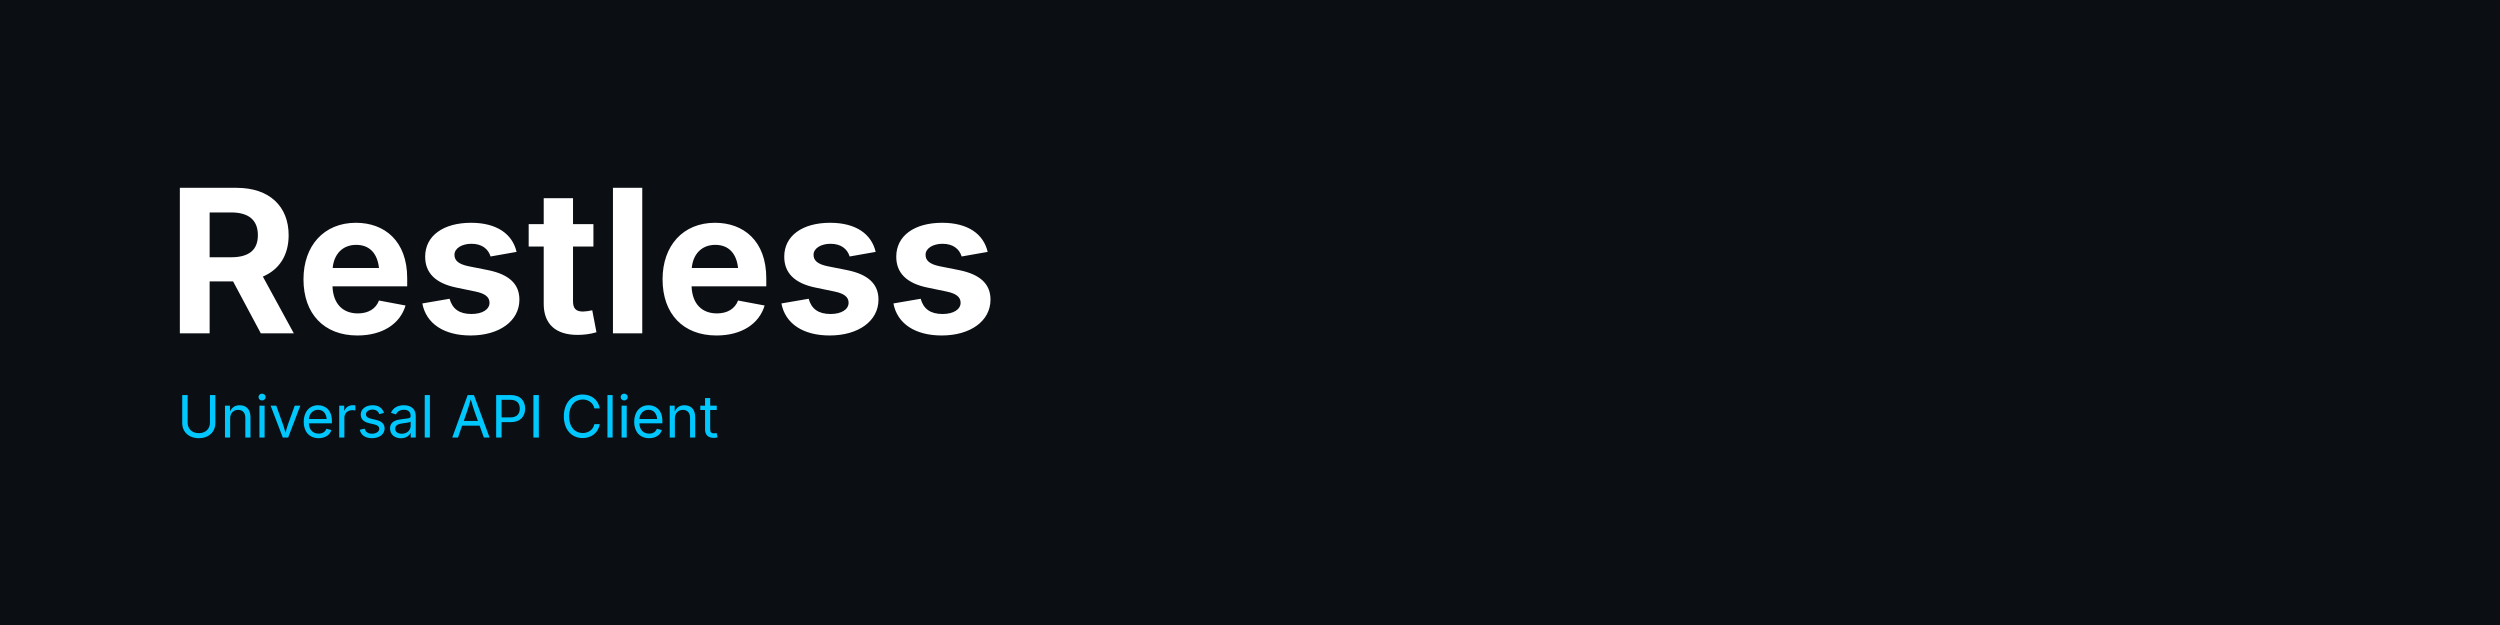
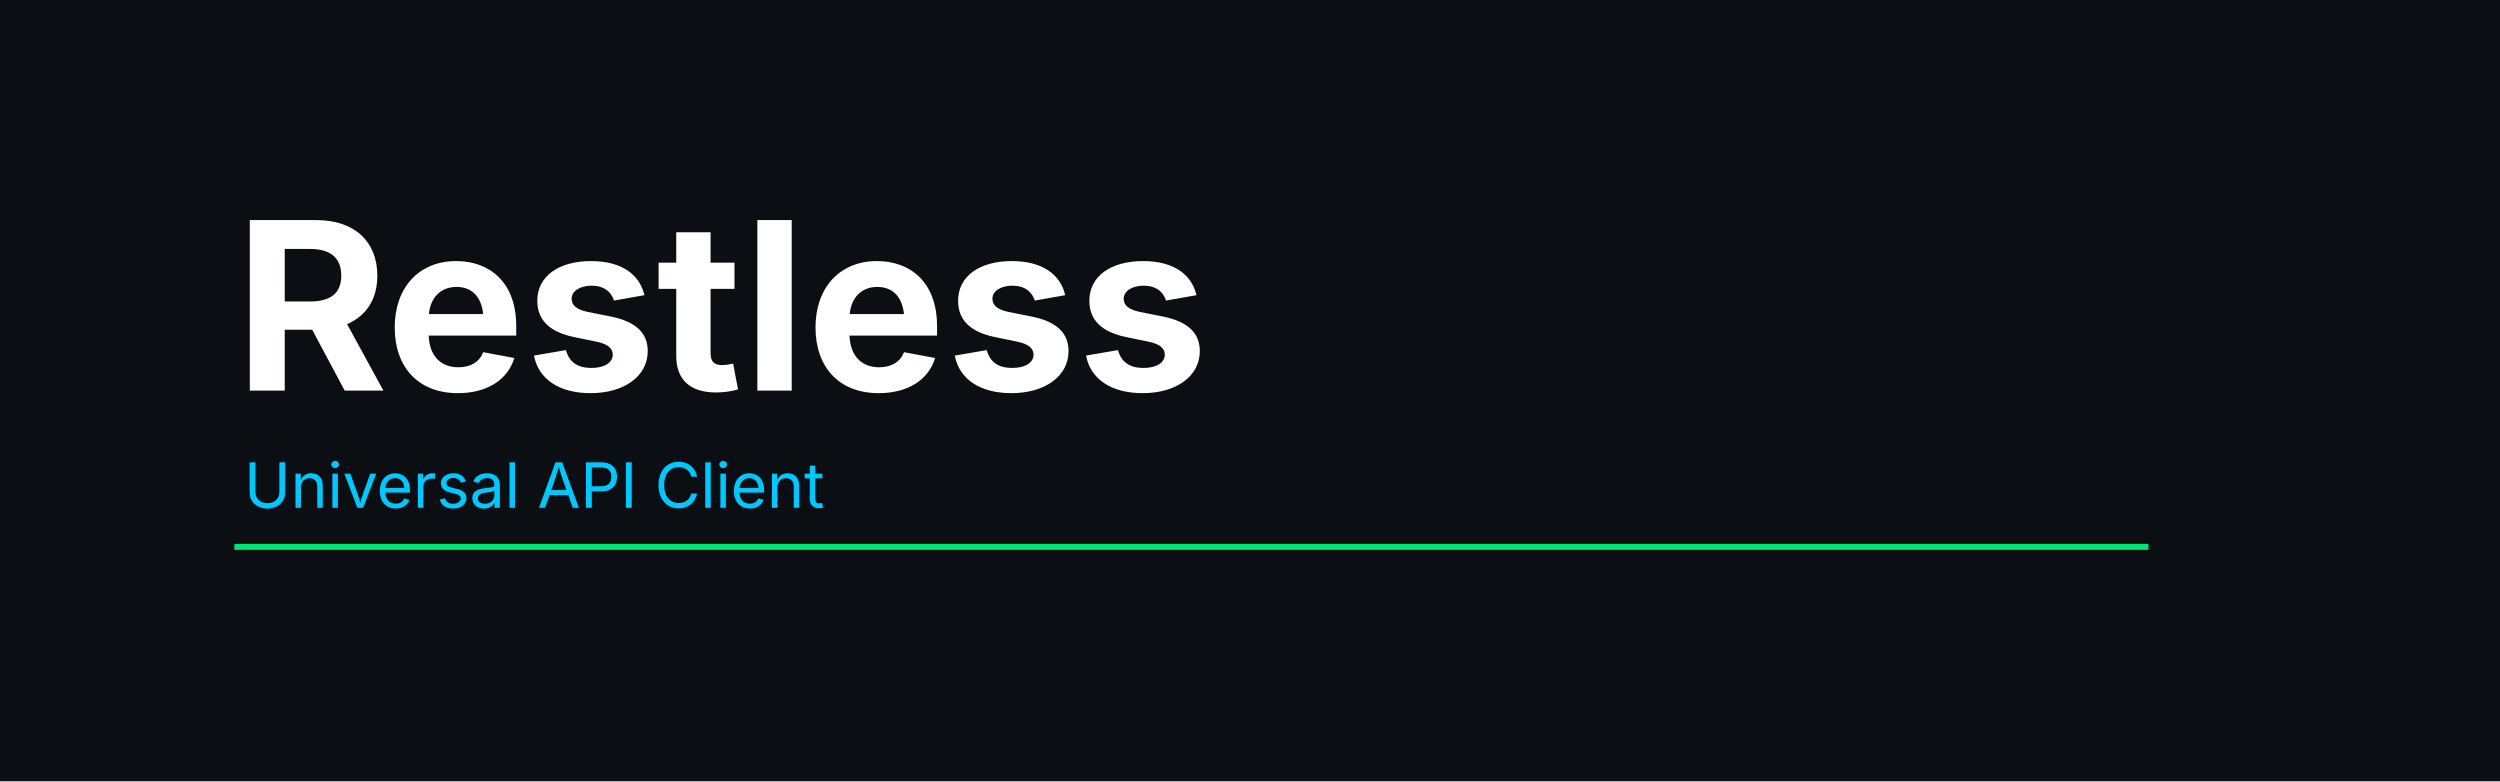
- <svg xmlns="http://www.w3.org/2000/svg" width="1200" height="300">
+ <svg xmlns="http://www.w3.org/2000/svg" width="1280" height="400">
  <rect width="100%" height="100%" fill="#0B0F14" />
-   <text x="80" y="160" font-family="Inter, Arial, sans-serif" font-size="96" font-weight="700" fill="#FFFFFF">Restless</text>
-   <text x="85" y="210" font-family="Inter, Arial, sans-serif" font-size="28" fill="#00C8FF">Universal API Client</text>
+   <text x="120" y="200" font-family="Inter, Arial, sans-serif" font-size="120" font-weight="700" fill="#FFFFFF">Restless</text>
+   <text x="125" y="260" font-family="Inter, Arial, sans-serif" font-size="32" fill="#00C8FF">Universal API Client</text>
+   <line x1="120" y1="280" x2="1100" y2="280" stroke="#00E676" stroke-width="3" />
</svg>
